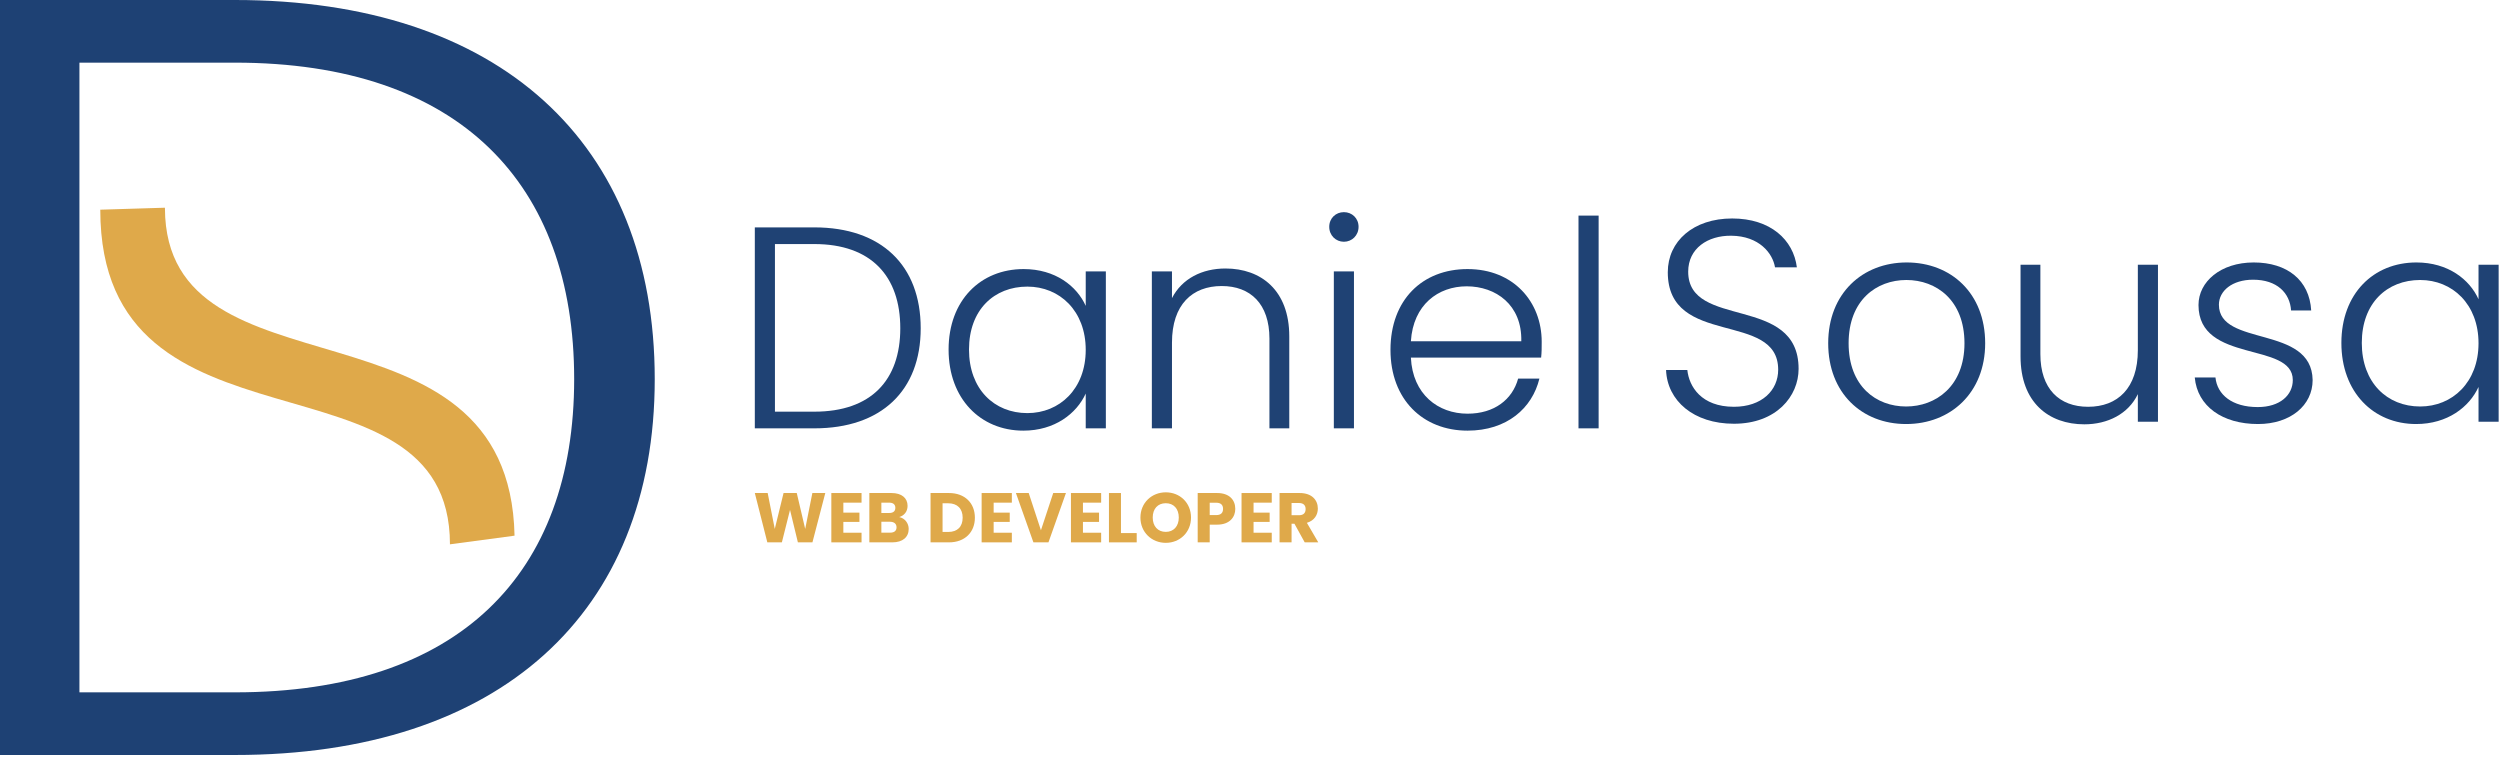
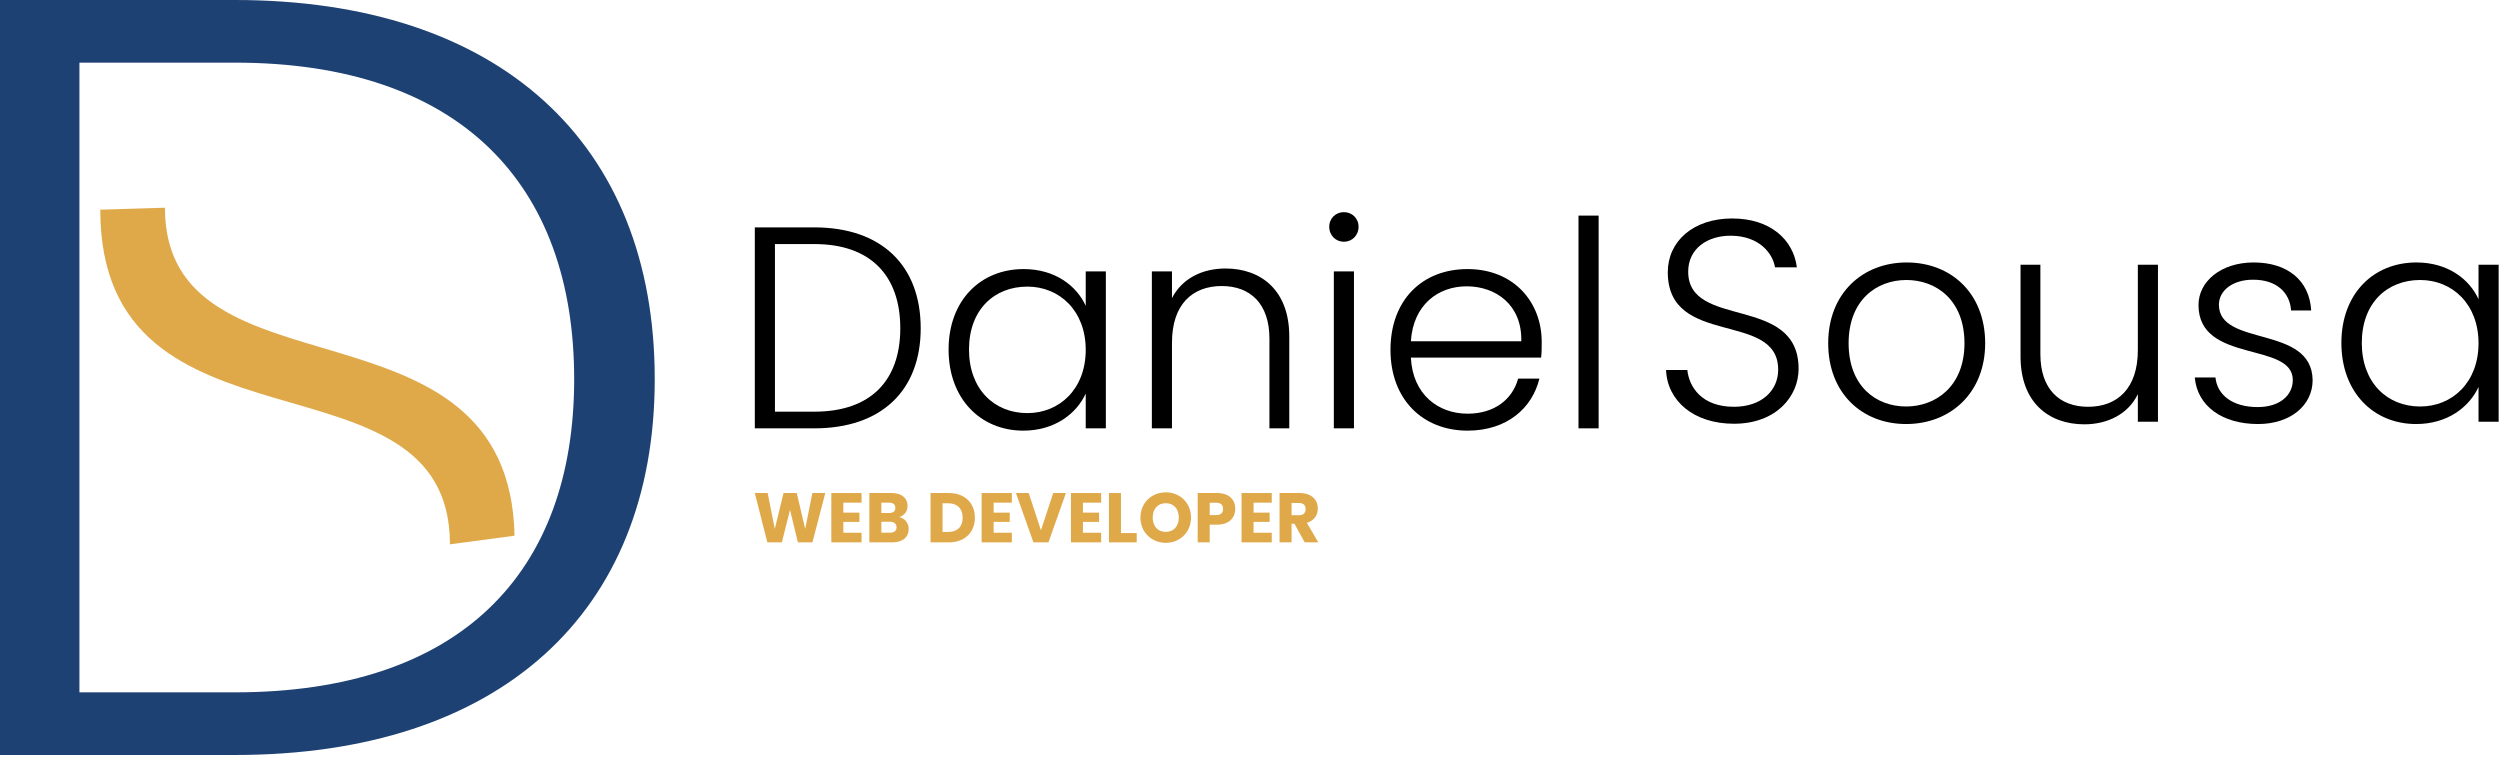
<svg xmlns="http://www.w3.org/2000/svg" width="100%" height="100%" viewBox="0 0 1779 538" version="1.1" xml:space="preserve" style="fill-rule:evenodd;clip-rule:evenodd;stroke-linejoin:round;stroke-miterlimit:2;">
  <g>
    <g>
      <path d="M167.147,0l-167.147,0l-0,537.252l167.147,0c188.141,0 298.765,-100.686 298.765,-267.473c0,-168.324 -110.624,-269.779 -298.765,-269.779Zm-110.624,492.673l0,-448.094l110.624,-0c159.88,-0 241.435,86.083 241.435,225.2c-0,138.348 -81.555,222.894 -241.435,222.894l-110.624,0Z" style="fill:#1e4174;fill-rule:nonzero;" />
      <path d="M117.366,148.221c0.493,140.245 245.115,55.847 248.785,232.956l-45.966,6.162c0,-144.703 -248.827,-53.386 -248.827,-238.128l46.007,-1.405l0.001,0.415Z" style="fill:#dfa94a;fill-rule:nonzero;" />
    </g>
    <g>
      <g>
        <g>
-           <path d="M579.477,161.806l-42.349,-0l0,143.004l42.349,-0c47.668,-0 75.696,-26.801 75.696,-71.195c-0,-44.804 -28.028,-71.809 -75.696,-71.809Zm-28.028,131.138l-0,-119.272l28.028,-0c40.507,-0 61.17,22.913 61.17,59.943c0,36.825 -20.663,59.329 -61.17,59.329l-28.028,-0Z" style="fill:#1f4274;fill-rule:nonzero;" />
-           <path d="M675.017,248.754c0,34.984 22.709,57.692 53.192,57.692c22.3,0 37.848,-12.07 44.395,-26.391l-0,24.755l14.321,-0l-0,-111.703l-14.321,0l-0,24.55c-6.342,-14.116 -21.686,-26.187 -44.19,-26.187c-30.688,0 -53.397,22.3 -53.397,57.284Zm97.587,0.204c-0,27.824 -18.617,45.009 -41.531,45.009c-23.527,-0 -41.53,-16.981 -41.53,-45.213c-0,-28.437 18.003,-44.804 41.53,-44.804c22.914,-0 41.531,17.185 41.531,45.008Z" style="fill:#1f4274;fill-rule:nonzero;" />
-           <path d="M903.333,304.81l14.116,-0l-0,-65.467c-0,-32.733 -20.049,-48.282 -45.418,-48.282c-16.571,0 -30.892,7.161 -38.052,21.072l-0,-19.026l-14.321,0l-0,111.703l14.321,-0l-0,-60.966c-0,-27.21 14.525,-40.303 35.393,-40.303c20.458,-0 33.961,12.684 33.961,37.439l-0,63.83Z" style="fill:#1f4274;fill-rule:nonzero;" />
-           <path d="M949.159,304.81l14.321,-0l0,-111.703l-14.321,0l0,111.703Zm7.161,-132.775c5.728,-0 10.434,-4.501 10.434,-10.638c-0,-6.138 -4.706,-10.434 -10.434,-10.434c-5.729,-0 -10.434,4.296 -10.434,10.434c0,6.137 4.705,10.638 10.434,10.638Z" style="fill:#1f4274;fill-rule:nonzero;" />
-           <path d="M1043.68,203.745c20.663,0 39.485,13.094 38.871,39.076l-78.56,-0c1.636,-25.982 19.435,-39.076 39.689,-39.076Zm51.76,65.672l-15.14,-0c-4.091,14.934 -16.98,24.959 -36.006,24.959c-20.868,-0 -39.076,-13.707 -40.303,-39.894l92.676,0c0.409,-3.887 0.409,-6.751 0.409,-11.252c0,-28.437 -20.049,-51.76 -52.782,-51.76c-32.12,0 -54.829,21.891 -54.829,57.488c0,35.393 23.118,57.488 54.829,57.488c28.028,0 46.031,-15.957 51.146,-37.029Z" style="fill:#1f4274;fill-rule:nonzero;" />
-           <rect x="1123.26" y="153.418" width="14.321" height="151.392" style="fill:#1f4274;fill-rule:nonzero;" />
+           <path d="M579.477,161.806l-42.349,-0l0,143.004l42.349,-0c47.668,-0 75.696,-26.801 75.696,-71.195c-0,-44.804 -28.028,-71.809 -75.696,-71.809Zm-28.028,131.138l-0,-119.272l28.028,-0c40.507,-0 61.17,22.913 61.17,59.943c0,36.825 -20.663,59.329 -61.17,59.329l-28.028,-0Z" style="fill:currentColor;fill-rule:nonzero;" />
+           <path d="M675.017,248.754c0,34.984 22.709,57.692 53.192,57.692c22.3,0 37.848,-12.07 44.395,-26.391l-0,24.755l14.321,-0l-0,-111.703l-14.321,0l-0,24.55c-6.342,-14.116 -21.686,-26.187 -44.19,-26.187c-30.688,0 -53.397,22.3 -53.397,57.284Zm97.587,0.204c-0,27.824 -18.617,45.009 -41.531,45.009c-23.527,-0 -41.53,-16.981 -41.53,-45.213c-0,-28.437 18.003,-44.804 41.53,-44.804c22.914,-0 41.531,17.185 41.531,45.008Z" style="fill:currentColor;fill-rule:nonzero;" />
+           <path d="M903.333,304.81l14.116,-0l-0,-65.467c-0,-32.733 -20.049,-48.282 -45.418,-48.282c-16.571,0 -30.892,7.161 -38.052,21.072l-0,-19.026l-14.321,0l-0,111.703l14.321,-0l-0,-60.966c-0,-27.21 14.525,-40.303 35.393,-40.303c20.458,-0 33.961,12.684 33.961,37.439l-0,63.83Z" style="fill:currentColor;fill-rule:nonzero;" />
+           <path d="M949.159,304.81l14.321,-0l0,-111.703l-14.321,0l0,111.703Zm7.161,-132.775c5.728,-0 10.434,-4.501 10.434,-10.638c-0,-6.138 -4.706,-10.434 -10.434,-10.434c-5.729,-0 -10.434,4.296 -10.434,10.434c0,6.137 4.705,10.638 10.434,10.638Z" style="fill:currentColor;fill-rule:nonzero;" />
+           <path d="M1043.68,203.745c20.663,0 39.485,13.094 38.871,39.076l-78.56,-0c1.636,-25.982 19.435,-39.076 39.689,-39.076Zm51.76,65.672l-15.14,-0c-4.091,14.934 -16.98,24.959 -36.006,24.959c-20.868,-0 -39.076,-13.707 -40.303,-39.894l92.676,0c0.409,-3.887 0.409,-6.751 0.409,-11.252c0,-28.437 -20.049,-51.76 -52.782,-51.76c-32.12,0 -54.829,21.891 -54.829,57.488c0,35.393 23.118,57.488 54.829,57.488c28.028,0 46.031,-15.957 51.146,-37.029Z" style="fill:currentColor;fill-rule:nonzero;" />
+           <rect x="1123.26" y="153.418" width="14.321" height="151.392" style="fill:currentColor;fill-rule:nonzero;" />
        </g>
        <g>
-           <path d="M1279.88,262.461c0,-53.192 -78.56,-27.824 -78.56,-69.149c0,-16.572 13.912,-25.778 30.688,-25.573c19.844,0.204 29.46,12.479 31.096,22.504l15.549,-0c-2.455,-19.64 -18.822,-34.779 -46.032,-34.779c-27.618,-0 -45.826,16.162 -45.826,38.257c-0,53.805 78.56,27.209 78.56,69.354c-0,14.73 -11.661,26.391 -31.506,26.391c-23.118,-0 -31.915,-14.321 -33.143,-26.187l-15.139,0c0.819,21.891 19.64,38.257 48.282,38.257c30.278,0 46.031,-19.64 46.031,-39.075Z" style="fill:#1f4274;fill-rule:nonzero;" />
-           <path d="M1412.65,244.253c-0,-35.598 -24.345,-57.488 -55.851,-57.488c-31.302,-0 -55.852,21.89 -55.852,57.488c0,35.393 23.937,57.488 55.442,57.488c31.506,-0 56.261,-22.095 56.261,-57.488Zm-97.177,-0c-0,-30.688 19.844,-45.008 41.121,-45.008c21.277,-0 41.326,14.32 41.326,45.008c-0,30.687 -20.458,45.008 -41.531,45.008c-21.276,0 -40.916,-14.321 -40.916,-45.008Z" style="fill:#1f4274;fill-rule:nonzero;" />
-           <path d="M1535.61,188.402l-14.321,-0l-0,60.761c-0,27.21 -14.526,40.303 -35.393,40.303c-20.458,-0 -33.961,-12.684 -33.961,-37.439l0,-63.625l-14.116,-0l-0,65.262c-0,32.733 20.049,48.281 45.417,48.281c16.572,0 31.302,-7.365 38.053,-21.481l-0,19.64l14.321,0l-0,-111.702Z" style="fill:#1f4274;fill-rule:nonzero;" />
-           <path d="M1645.67,270.44c-0.614,-39.485 -66.695,-23.323 -66.695,-53.601c0,-9.82 9.411,-17.799 24.346,-17.799c16.98,-0 26.187,9.411 27.005,21.89l14.321,0c-1.228,-21.481 -16.981,-34.165 -40.917,-34.165c-23.527,-0 -39.28,13.707 -39.28,30.278c-0,41.94 67.103,25.778 67.103,53.397c0,10.638 -9.001,19.23 -24.959,19.23c-18.208,0 -28.846,-8.797 -30.074,-21.072l-14.73,0c1.842,20.459 19.64,33.143 45.009,33.143c23.118,-0 38.871,-13.298 38.871,-31.301Z" style="fill:#1f4274;fill-rule:nonzero;" />
-           <path d="M1666.13,244.048c-0,34.984 22.709,57.693 53.192,57.693c22.299,-0 37.848,-12.071 44.394,-26.391l0,24.754l14.321,0l0,-111.702l-14.321,-0l0,24.55c-6.342,-14.117 -21.686,-26.187 -44.19,-26.187c-30.687,-0 -53.396,22.3 -53.396,57.283Zm97.586,0.205c0,27.823 -18.617,45.008 -41.53,45.008c-23.527,0 -41.531,-16.98 -41.531,-45.213c0,-28.437 18.004,-44.803 41.531,-44.803c22.913,-0 41.53,17.185 41.53,45.008Z" style="fill:#1f4274;fill-rule:nonzero;" />
+           <path d="M1279.88,262.461c0,-53.192 -78.56,-27.824 -78.56,-69.149c0,-16.572 13.912,-25.778 30.688,-25.573c19.844,0.204 29.46,12.479 31.096,22.504l15.549,-0c-2.455,-19.64 -18.822,-34.779 -46.032,-34.779c-27.618,-0 -45.826,16.162 -45.826,38.257c-0,53.805 78.56,27.209 78.56,69.354c-0,14.73 -11.661,26.391 -31.506,26.391c-23.118,-0 -31.915,-14.321 -33.143,-26.187l-15.139,0c0.819,21.891 19.64,38.257 48.282,38.257c30.278,0 46.031,-19.64 46.031,-39.075Z" style="fill:currentColor;fill-rule:nonzero;" />
+           <path d="M1412.65,244.253c-0,-35.598 -24.345,-57.488 -55.851,-57.488c-31.302,-0 -55.852,21.89 -55.852,57.488c0,35.393 23.937,57.488 55.442,57.488c31.506,-0 56.261,-22.095 56.261,-57.488Zm-97.177,-0c-0,-30.688 19.844,-45.008 41.121,-45.008c21.277,-0 41.326,14.32 41.326,45.008c-0,30.687 -20.458,45.008 -41.531,45.008c-21.276,0 -40.916,-14.321 -40.916,-45.008Z" style="fill:currentColor;fill-rule:nonzero;" />
+           <path d="M1535.61,188.402l-14.321,-0l-0,60.761c-0,27.21 -14.526,40.303 -35.393,40.303c-20.458,-0 -33.961,-12.684 -33.961,-37.439l0,-63.625l-14.116,-0l-0,65.262c-0,32.733 20.049,48.281 45.417,48.281c16.572,0 31.302,-7.365 38.053,-21.481l-0,19.64l14.321,0l-0,-111.702Z" style="fill:currentColor;fill-rule:nonzero;" />
+           <path d="M1645.67,270.44c-0.614,-39.485 -66.695,-23.323 -66.695,-53.601c0,-9.82 9.411,-17.799 24.346,-17.799c16.98,-0 26.187,9.411 27.005,21.89l14.321,0c-1.228,-21.481 -16.981,-34.165 -40.917,-34.165c-23.527,-0 -39.28,13.707 -39.28,30.278c-0,41.94 67.103,25.778 67.103,53.397c0,10.638 -9.001,19.23 -24.959,19.23c-18.208,0 -28.846,-8.797 -30.074,-21.072l-14.73,0c1.842,20.459 19.64,33.143 45.009,33.143c23.118,-0 38.871,-13.298 38.871,-31.301Z" style="fill:currentColor;fill-rule:nonzero;" />
+           <path d="M1666.13,244.048c-0,34.984 22.709,57.693 53.192,57.693c22.299,-0 37.848,-12.071 44.394,-26.391l0,24.754l14.321,0l0,-111.702l-14.321,-0l0,24.55c-6.342,-14.117 -21.686,-26.187 -44.19,-26.187c-30.687,-0 -53.396,22.3 -53.396,57.283Zm97.586,0.205c0,27.823 -18.617,45.008 -41.53,45.008c-23.527,0 -41.531,-16.98 -41.531,-45.213c0,-28.437 18.004,-44.803 41.531,-44.803c22.913,-0 41.53,17.185 41.53,45.008Z" style="fill:currentColor;fill-rule:nonzero;" />
        </g>
      </g>
      <g>
        <path d="M546.028,385.939l10.35,0l5.8,-23.1l5.6,23.1l10.35,0l9.15,-35.1l-9.2,0l-5.1,25.55l-6,-25.55l-9.4,0l-6.25,25.55l-5.05,-25.55l-9.15,0l8.9,35.1Z" style="fill:#dfa94a;fill-rule:nonzero;" />
        <path d="M613.078,350.839l-21.5,0l0,35.1l21.5,0l0,-6.85l-12.95,0l0,-7.7l11.45,0l0,-6.6l-11.45,0l0,-7.1l12.95,0l0,-6.85Z" style="fill:#dfa94a;fill-rule:nonzero;" />
        <path d="M637.978,375.239c0,2.5 -1.65,3.8 -4.5,3.8l-6.3,0l0,-7.75l6.2,0c2.85,0 4.6,1.45 4.6,3.95Zm-0.85,-13.85c0,2.4 -1.55,3.65 -4.35,3.65l-5.6,0l0,-7.35l5.6,0c2.8,0 4.35,1.3 4.35,3.7Zm9.5,15c0,-4 -2.65,-7.6 -6.75,-8.45c3.4,-1 5.95,-3.75 5.95,-8c0,-5.55 -4.25,-9.1 -11.4,-9.1l-15.8,0l0,35.1l16.35,0c7.4,0 11.65,-3.75 11.65,-9.55Z" style="fill:#dfa94a;fill-rule:nonzero;" />
        <path d="M675.328,350.839l-13.15,0l0,35.1l13.15,0c11.2,0 18.4,-7.15 18.4,-17.55c0,-10.45 -7.2,-17.55 -18.4,-17.55Zm-4.6,27.7l0,-20.4l4.05,0c6.45,0 10.25,3.8 10.25,10.25c0,6.45 -3.8,10.15 -10.25,10.15l-4.05,0Z" style="fill:#dfa94a;fill-rule:nonzero;" />
        <path d="M720.028,350.839l-21.5,0l0,35.1l21.5,0l0,-6.85l-12.95,0l0,-7.7l11.45,0l0,-6.6l-11.45,0l0,-7.1l12.95,0l0,-6.85Z" style="fill:#dfa94a;fill-rule:nonzero;" />
        <path d="M740.728,377.339l-8.7,-26.5l-9.1,0l12.45,35.1l10.7,0l12.45,-35.1l-9.05,0l-8.75,26.5Z" style="fill:#dfa94a;fill-rule:nonzero;" />
        <path d="M783.578,350.839l-21.5,0l0,35.1l21.5,0l0,-6.85l-12.95,0l0,-7.7l11.45,0l0,-6.6l-11.45,0l0,-7.1l12.95,0l0,-6.85Z" style="fill:#dfa94a;fill-rule:nonzero;" />
        <path d="M789.128,350.839l0,35.1l19.75,0l0,-6.6l-11.2,0l0,-28.5l-8.55,0Z" style="fill:#dfa94a;fill-rule:nonzero;" />
        <path d="M847.528,368.289c0,-10.55 -7.95,-17.95 -17.95,-17.95c-9.95,0 -18.05,7.4 -18.05,17.95c0,10.55 8.1,18 18.05,18c9.95,0 17.95,-7.45 17.95,-18Zm-27.25,0c0,-6.25 3.6,-10.2 9.3,-10.2c5.6,0 9.25,3.95 9.25,10.2c0,6.15 -3.65,10.2 -9.25,10.2c-5.7,0 -9.3,-4.05 -9.3,-10.2Z" style="fill:#dfa94a;fill-rule:nonzero;" />
        <path d="M860.828,366.539l0,-8.8l4.65,0c3.4,0 4.85,1.7 4.85,4.4c0,2.7 -1.45,4.4 -4.85,4.4l-4.65,0Zm18.2,-4.4c0,-6.45 -4.3,-11.3 -12.9,-11.3l-13.85,0l0,35.1l8.55,0l0,-12.6l5.3,0c8.95,0 12.9,-5.4 12.9,-11.2Z" style="fill:#dfa94a;fill-rule:nonzero;" />
        <path d="M904.978,350.839l-21.5,0l0,35.1l21.5,0l0,-6.85l-12.95,0l0,-7.7l11.45,0l0,-6.6l-11.45,0l0,-7.1l12.95,0l0,-6.85Z" style="fill:#dfa94a;fill-rule:nonzero;" />
        <path d="M929.078,362.239c0,2.75 -1.5,4.4 -4.7,4.4l-5.3,0l0,-8.7l5.3,0c3.2,0 4.7,1.7 4.7,4.3Zm-18.55,-11.4l0,35.1l8.55,0l0,-13.25l2.05,0l7.3,13.25l9.65,0l-8.1,-13.9c5.4,-1.6 7.8,-5.75 7.8,-10.15c0,-6.1 -4.3,-11.05 -12.9,-11.05l-14.35,0Z" style="fill:#dfa94a;fill-rule:nonzero;" />
      </g>
    </g>
  </g>
</svg>
